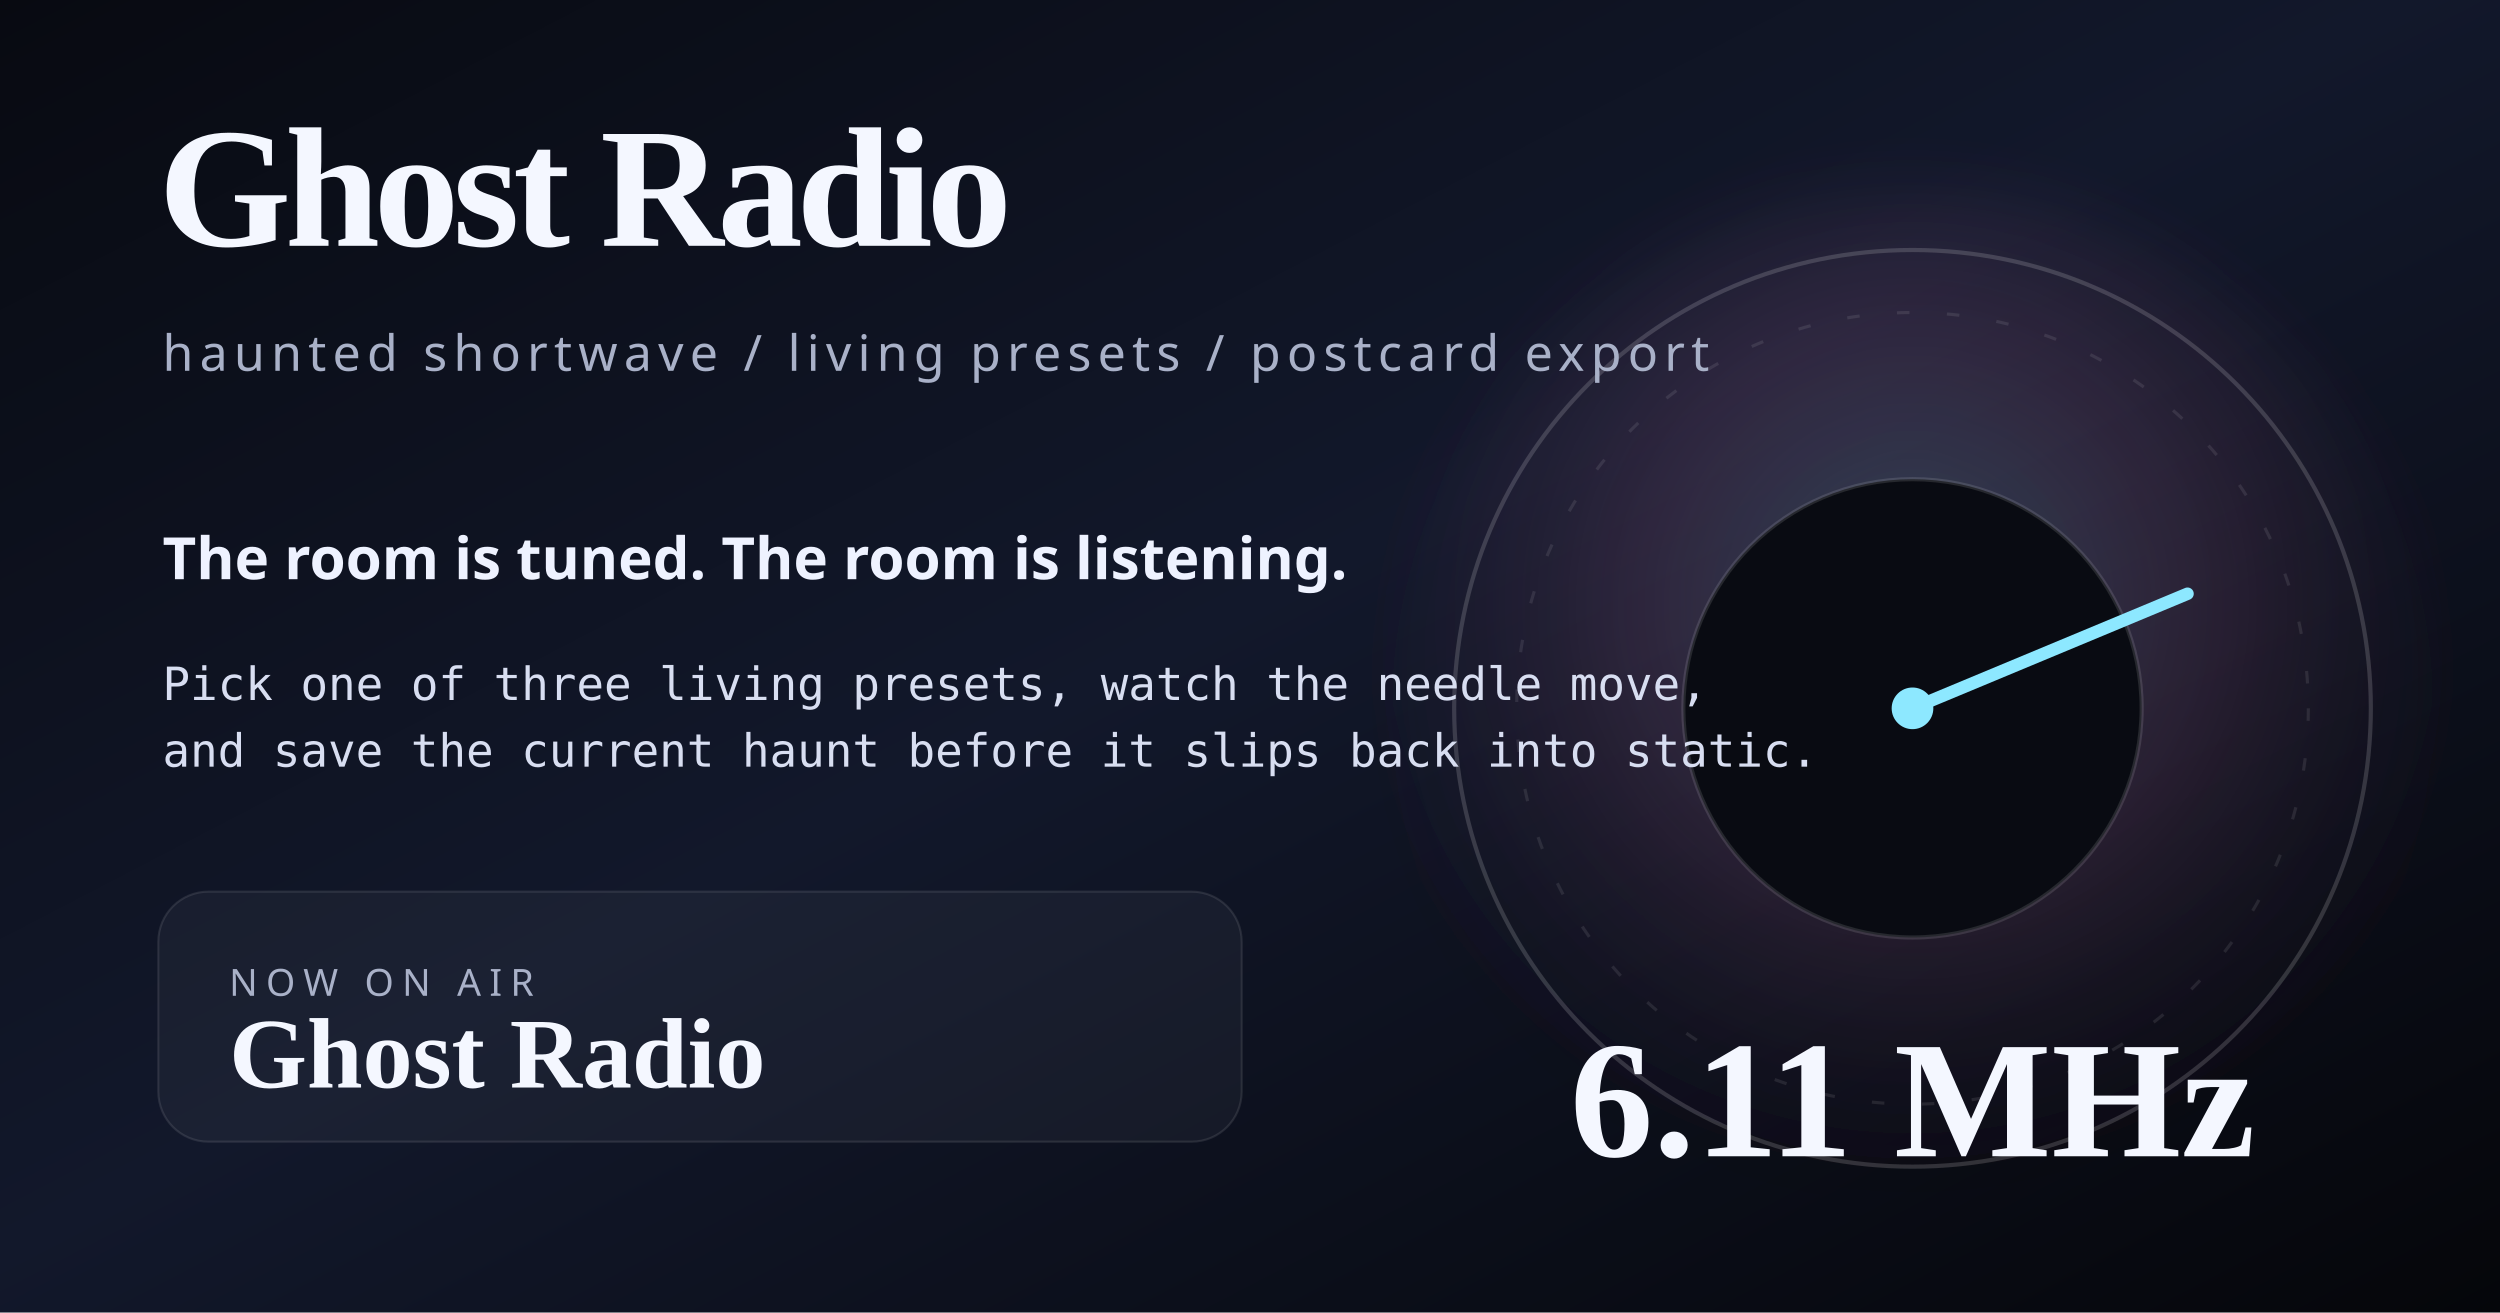
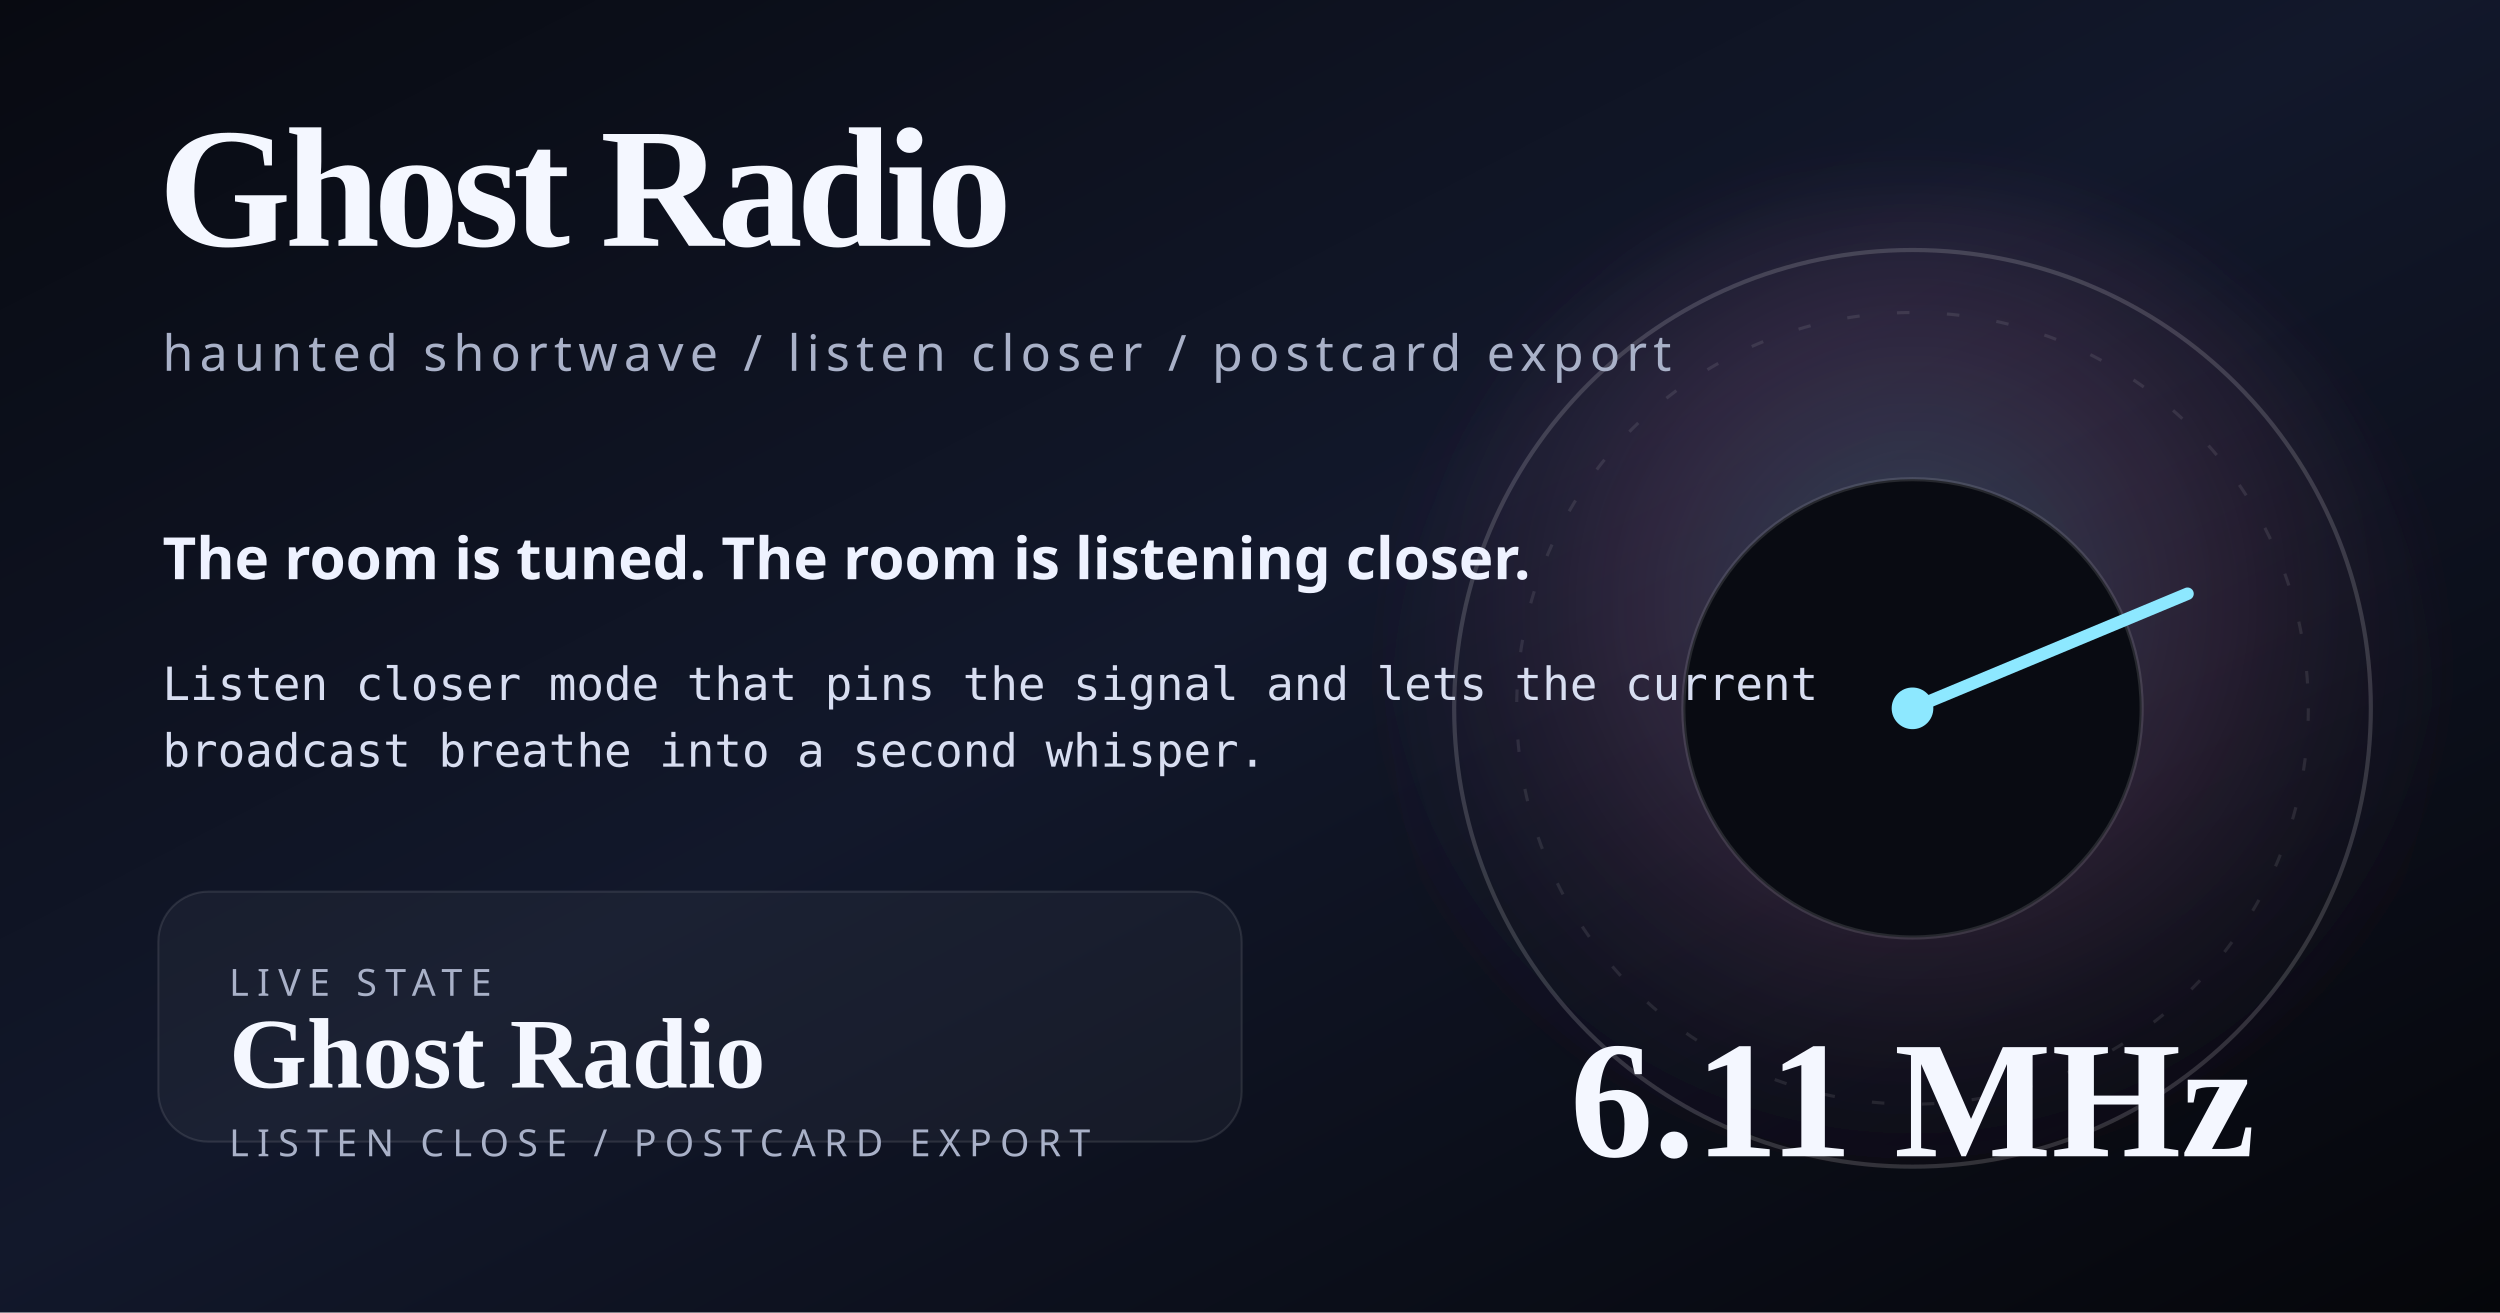
<svg xmlns="http://www.w3.org/2000/svg" viewBox="0 0 1200 630" role="img" aria-labelledby="title desc">
  <defs>
    <linearGradient id="bg" x1="0" x2="1" y1="0" y2="1">
      <stop offset="0%" stop-color="#080a11" />
      <stop offset="48%" stop-color="#12182b" />
      <stop offset="100%" stop-color="#05060a" />
    </linearGradient>
    <radialGradient id="glow" cx="50%" cy="40%" r="65%">
      <stop offset="0%" stop-color="#8de8ff" stop-opacity=".24" />
      <stop offset="42%" stop-color="#ff94d7" stop-opacity=".12" />
      <stop offset="100%" stop-color="#000" stop-opacity="0" />
    </radialGradient>
    <filter id="blur" x="-30%" y="-30%" width="160%" height="160%">
      <feGaussianBlur stdDeviation="16" />
    </filter>
  </defs>
  <rect width="1200" height="630" fill="url(#bg)" />
  <circle cx="918" cy="340" r="250" fill="url(#glow)" filter="url(#blur)" />
  <circle cx="918" cy="340" r="220" fill="none" stroke="#ffffff" stroke-opacity=".16" stroke-width="2" />
  <circle cx="918" cy="340" r="190" fill="none" stroke="#ffffff" stroke-opacity=".09" stroke-width="1.5" stroke-dasharray="6 18" />
  <circle cx="918" cy="340" r="110" fill="#090b12" stroke="#ffffff" stroke-opacity=".12" stroke-width="2" />
  <line x1="918" y1="340" x2="1050" y2="285" stroke="#8de8ff" stroke-width="6" stroke-linecap="round" />
  <circle cx="918" cy="340" r="10" fill="#8de8ff" />
  <text x="76" y="118" fill="#f4f7ff" font-family="Georgia, Times New Roman, serif" font-size="82" font-weight="700" letter-spacing="-3">Ghost Radio</text>
-   <text x="78" y="178" fill="#a9b1c8" font-family="Trebuchet MS, Segoe UI, sans-serif" font-size="24" letter-spacing="3">haunted shortwave / living presets / postcard export</text>
-   <text x="78" y="278" fill="#eef2ff" font-family="Trebuchet MS, Segoe UI, sans-serif" font-size="28" font-weight="700">The room is tuned. The room is listening.</text>
+   <text x="78" y="178" fill="#a9b1c8" font-family="Trebuchet MS, Segoe UI, sans-serif" font-size="24" letter-spacing="3">haunted shortwave / listen closer / postcard export</text>
+   <text x="78" y="278" fill="#eef2ff" font-family="Trebuchet MS, Segoe UI, sans-serif" font-size="28" font-weight="700">The room is tuned. The room is listening closer.</text>
  <text x="78" y="336" fill="#d8def1" font-family="ui-monospace, SFMono-Regular, Menlo, Consolas, monospace" font-size="22">
-     <tspan x="78" dy="0">Pick one of three living presets, watch the needle move,</tspan>
-     <tspan x="78" dy="32">and save the current haunt before it slips back into static.</tspan>
+     <tspan x="78" dy="0">Listen closer mode that pins the signal and lets the current</tspan>
+     <tspan x="78" dy="32">broadcast breathe into a second whisper.</tspan>
  </text>
  <rect x="76" y="428" width="520" height="120" rx="24" fill="#ffffff" fill-opacity=".04" stroke="#ffffff" stroke-opacity=".1" />
-   <text x="110" y="478" fill="#a9b1c8" font-family="Trebuchet MS, Segoe UI, sans-serif" font-size="18" letter-spacing="4">NOW ON AIR</text>
+   <text x="110" y="478" fill="#a9b1c8" font-family="Trebuchet MS, Segoe UI, sans-serif" font-size="18" letter-spacing="4">LIVE STATE</text>
  <text x="110" y="522" fill="#f4f7ff" font-family="Georgia, Times New Roman, serif" font-size="48" font-weight="700">Ghost Radio</text>
+   <text x="110" y="555" fill="#a9b1c8" font-family="Trebuchet MS, Segoe UI, sans-serif" font-size="18" letter-spacing="4">LISTEN CLOSE / POSTCARD EXPORT</text>
  <text x="918" y="555" text-anchor="middle" fill="#f4f7ff" font-family="Georgia, Times New Roman, serif" font-size="80" font-weight="700">6.11 MHz</text>
</svg>
